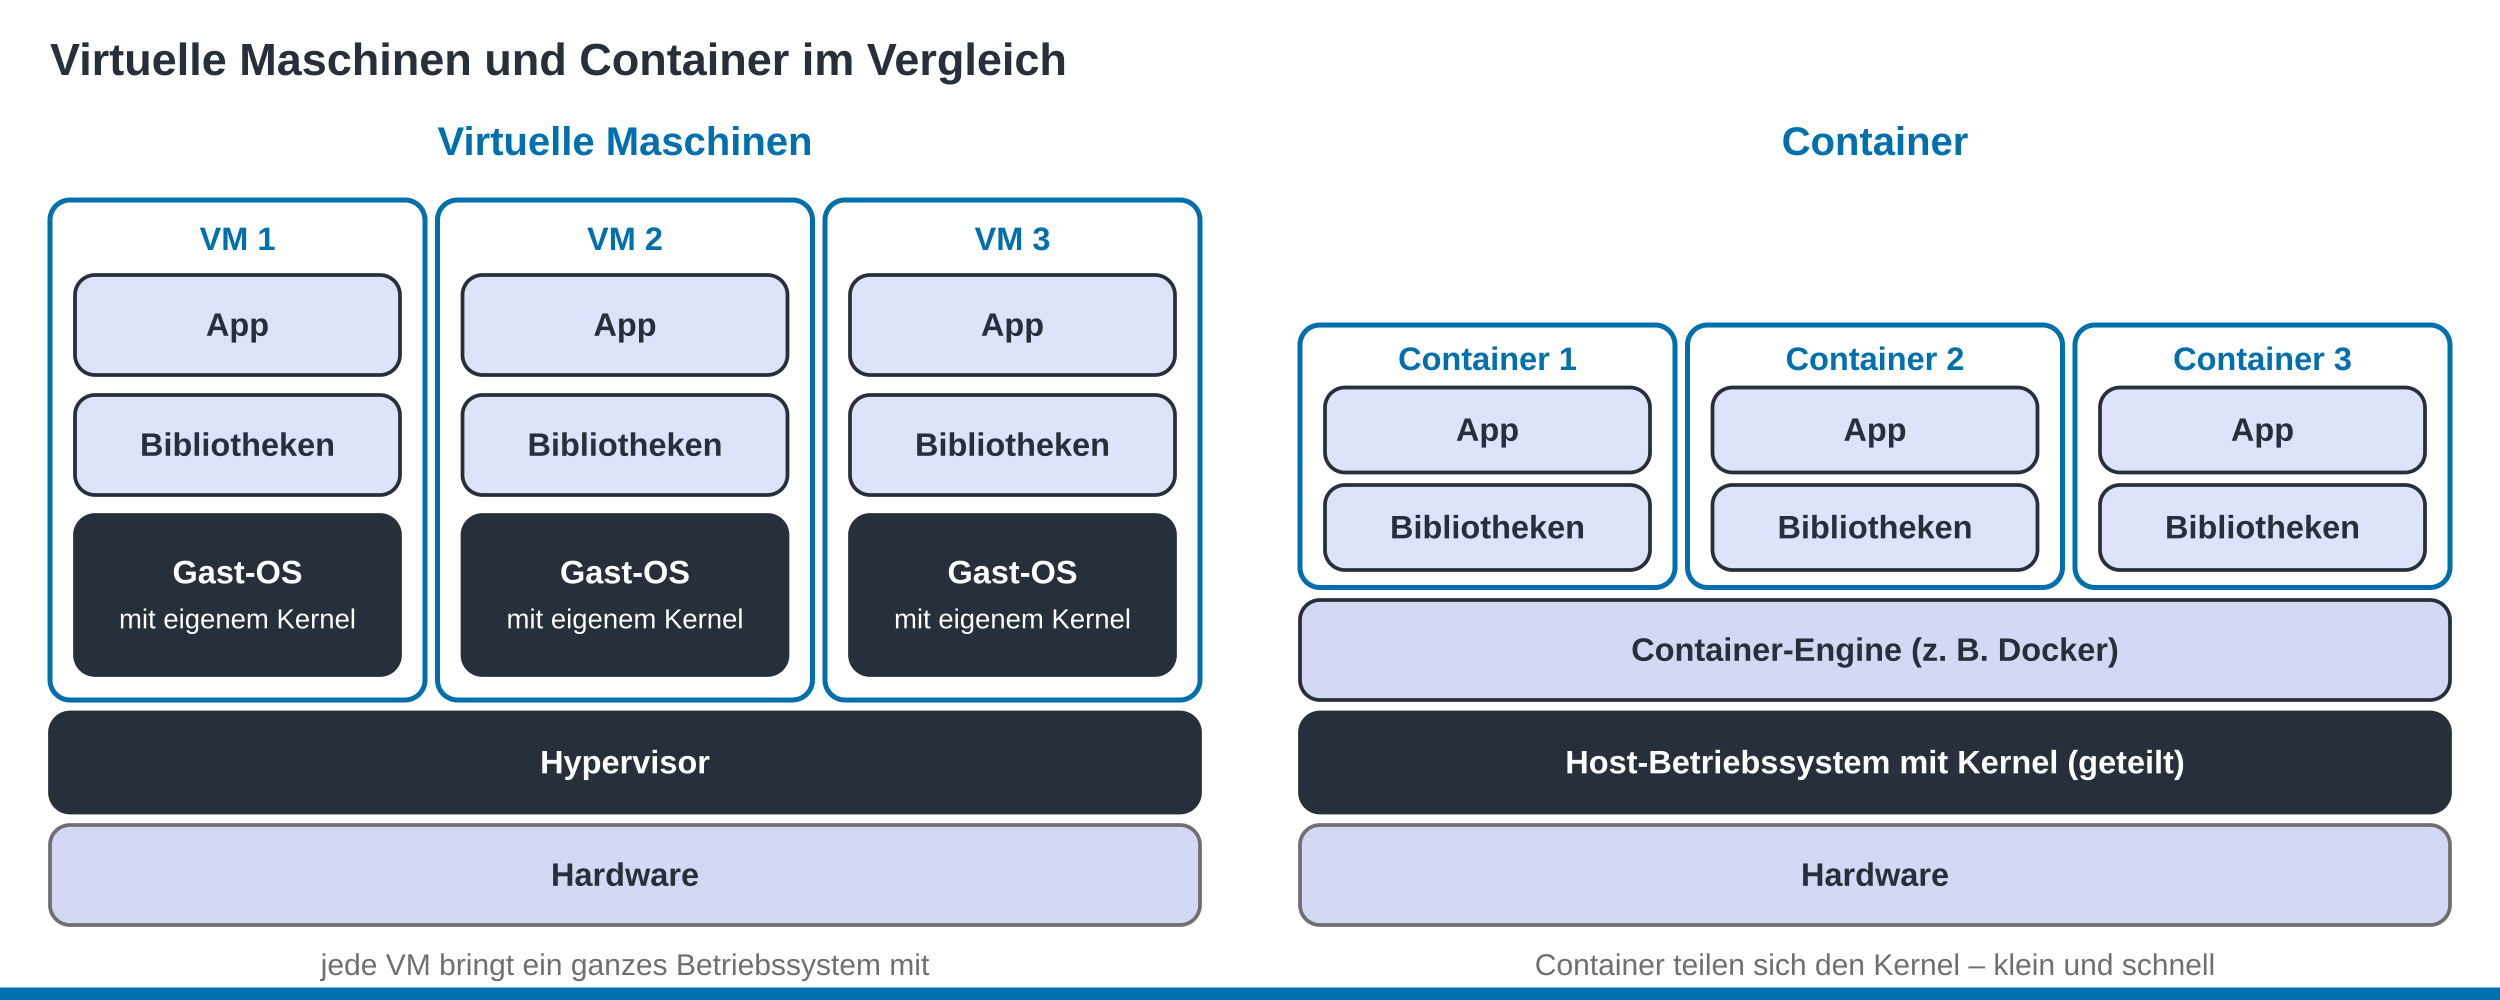
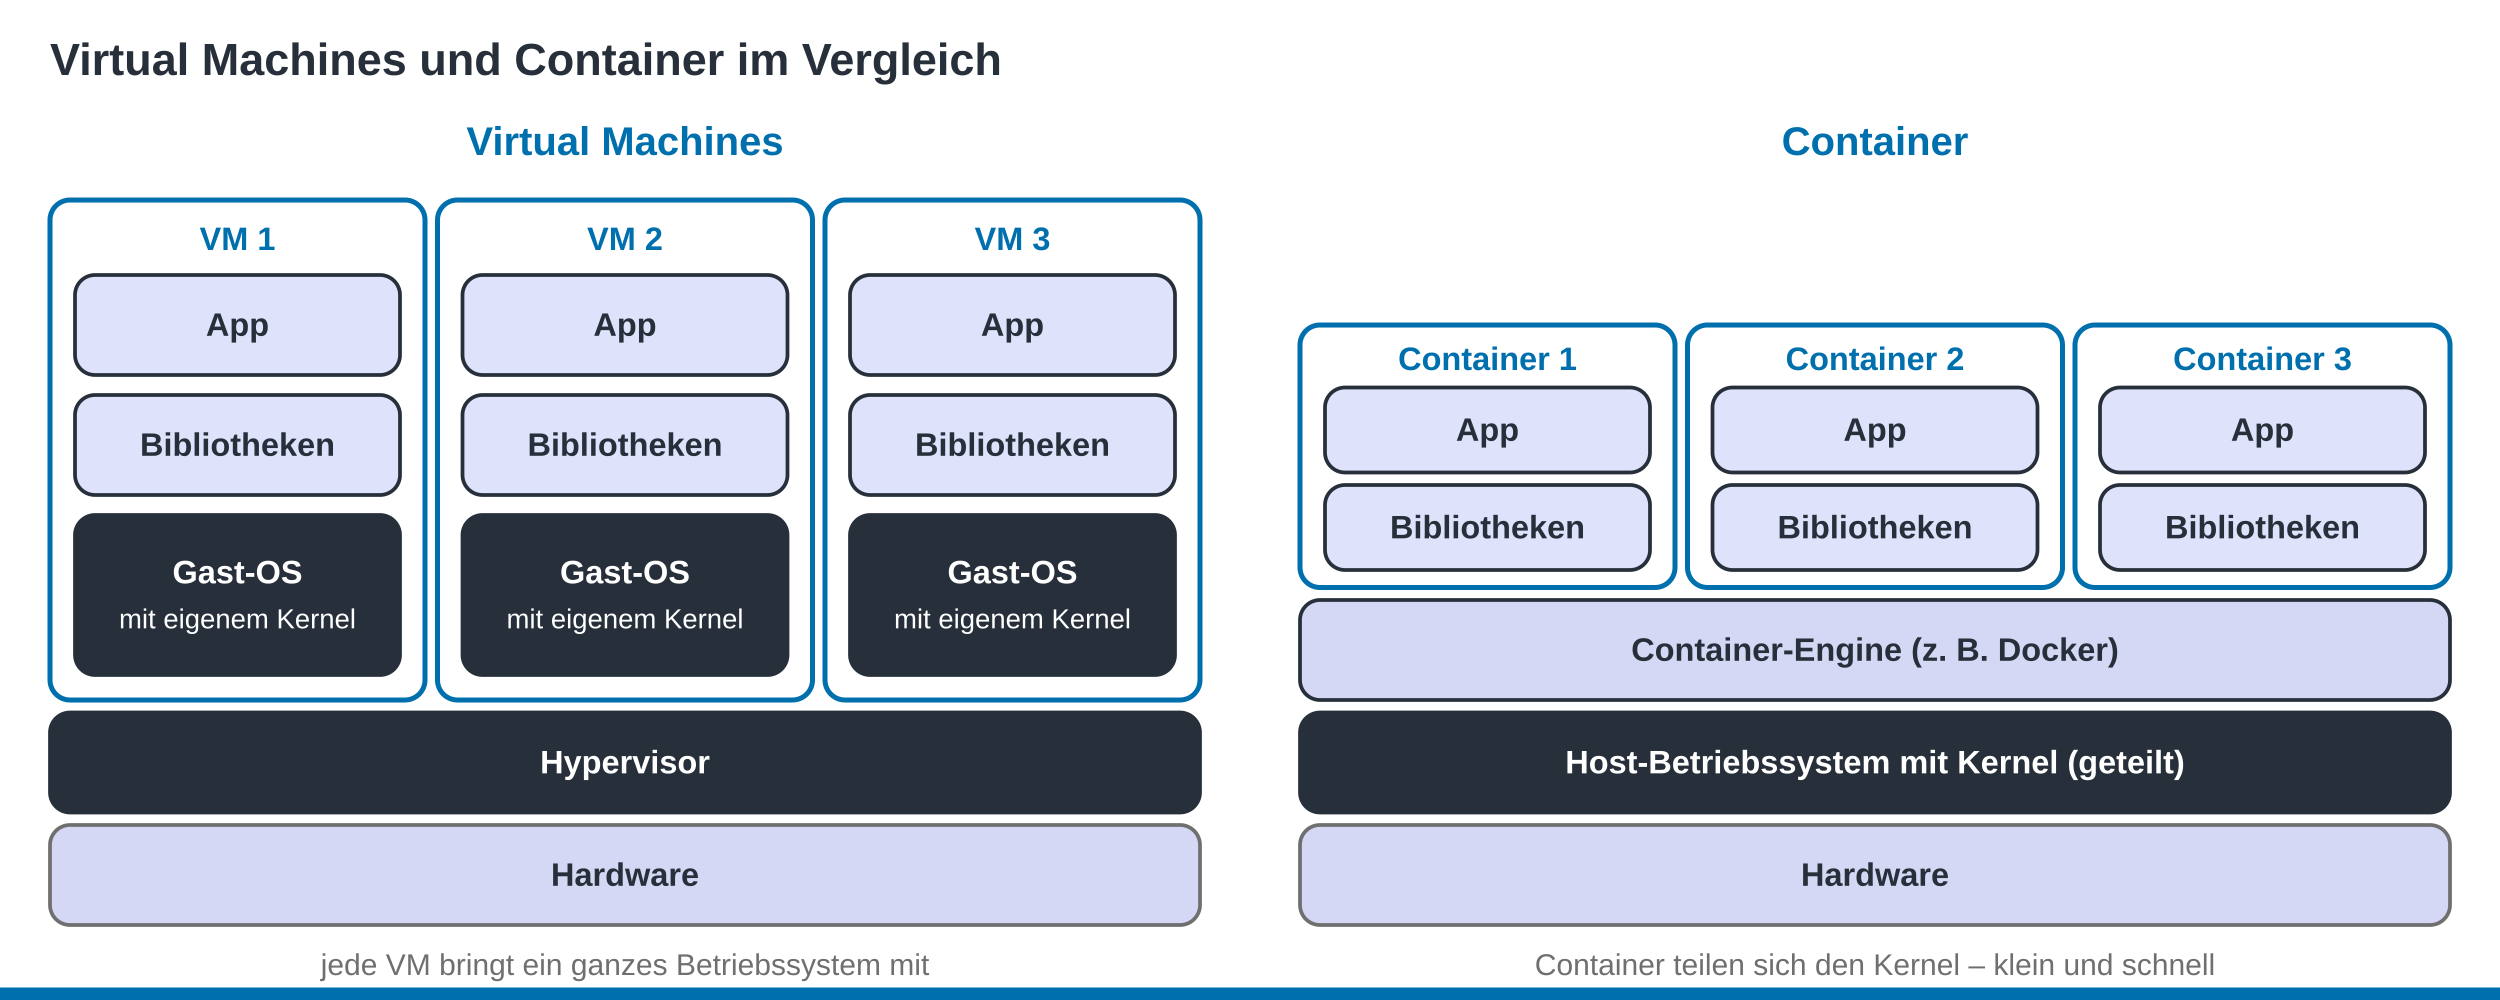
<svg xmlns="http://www.w3.org/2000/svg" viewBox="0 0 1000 400" width="1000" height="400" font-family="'Segoe UI', Arial, Helvetica, sans-serif" role="img" aria-label="Vergleich: VMs mit eigenem Betriebssystem, Container mit geteiltem Kernel">
  <defs>
    <marker id="aD" viewBox="0 0 10 10" refX="9" refY="5" markerWidth="7" markerHeight="7" orient="auto-start-reverse">
      <path d="M0 0 L10 5 L0 10 z" fill="#27303A" />
    </marker>
    <marker id="aB" viewBox="0 0 10 10" refX="9" refY="5" markerWidth="7" markerHeight="7" orient="auto-start-reverse">
      <path d="M0 0 L10 5 L0 10 z" fill="#006FAD" />
    </marker>
    <marker id="aO" viewBox="0 0 10 10" refX="9" refY="5" markerWidth="7" markerHeight="7" orient="auto-start-reverse">
      <path d="M0 0 L10 5 L0 10 z" fill="#2E7D32" />
    </marker>
    <marker id="aN" viewBox="0 0 10 10" refX="9" refY="5" markerWidth="7" markerHeight="7" orient="auto-start-reverse">
      <path d="M0 0 L10 5 L0 10 z" fill="#B3261E" />
    </marker>
    <marker id="aG" viewBox="0 0 10 10" refX="9" refY="5" markerWidth="7" markerHeight="7" orient="auto-start-reverse">
      <path d="M0 0 L10 5 L0 10 z" fill="#6F6F6F" />
    </marker>
  </defs>
  <rect width="1000" height="400" fill="#FFFFFF" />
  <rect x="0" y="395" width="1000" height="5" fill="#006FAD" />
-   <text x="20" y="30" font-size="18" fill="#27303A" font-weight="bold" text-anchor="start">Virtuelle Maschinen und Container im Vergleich</text>
-   <text x="250" y="62" font-size="16" fill="#006FAD" font-weight="bold" text-anchor="middle">Virtuelle Maschinen</text>
+   <text x="20" y="30" font-size="18" fill="#27303A" font-weight="bold" text-anchor="start">Virtual Machines und Container im Vergleich</text>
+   <text x="250" y="62" font-size="16" fill="#006FAD" font-weight="bold" text-anchor="middle">Virtual Machines</text>
  <rect x="20" y="330" width="460" height="40" rx="8" fill="#D5D8F4" stroke="#6F6F6F" stroke-width="1.5" />
  <text x="250.0" y="354.333" font-size="13" fill="#27303A" font-weight="bold" text-anchor="middle">Hardware</text>
  <text x="750" y="62" font-size="16" fill="#006FAD" font-weight="bold" text-anchor="middle">Container</text>
  <rect x="520" y="330" width="460" height="40" rx="8" fill="#D5D8F4" stroke="#6F6F6F" stroke-width="1.5" />
  <text x="750.0" y="354.333" font-size="13" fill="#27303A" font-weight="bold" text-anchor="middle">Hardware</text>
  <rect x="20" y="285" width="460" height="40" rx="8" fill="#27303A" stroke="#27303A" stroke-width="1.5" />
  <text x="250.0" y="309.333" font-size="13" fill="#FFFFFF" font-weight="bold" text-anchor="middle">Hypervisor</text>
  <rect x="20" y="80" width="150" height="200" rx="8" fill="#FFFFFF" stroke="#006FAD" stroke-width="2" />
  <text x="95" y="100" font-size="13" fill="#006FAD" font-weight="bold" text-anchor="middle">VM 1</text>
  <rect x="30" y="110" width="130" height="40" rx="8" fill="#DEE2FB" stroke="#27303A" stroke-width="1.5" />
  <text x="95.0" y="134.333" font-size="13" fill="#27303A" font-weight="bold" text-anchor="middle">App</text>
  <rect x="30" y="158" width="130" height="40" rx="8" fill="#DEE2FB" stroke="#27303A" stroke-width="1.5" />
  <text x="95.0" y="182.333" font-size="13" fill="#27303A" font-weight="bold" text-anchor="middle">Bibliotheken</text>
  <rect x="30" y="206" width="130" height="64" rx="8" fill="#27303A" stroke="#27303A" stroke-width="1.5" />
  <text x="95.0" y="233.333" font-size="13" fill="#FFFFFF" font-weight="bold" text-anchor="middle">Gast-OS</text>
  <text x="95.0" y="251.333" font-size="11" fill="#FFFFFF" font-weight="normal" text-anchor="middle">mit eigenem Kernel</text>
  <rect x="175" y="80" width="150" height="200" rx="8" fill="#FFFFFF" stroke="#006FAD" stroke-width="2" />
  <text x="250" y="100" font-size="13" fill="#006FAD" font-weight="bold" text-anchor="middle">VM 2</text>
  <rect x="185" y="110" width="130" height="40" rx="8" fill="#DEE2FB" stroke="#27303A" stroke-width="1.5" />
  <text x="250.0" y="134.333" font-size="13" fill="#27303A" font-weight="bold" text-anchor="middle">App</text>
  <rect x="185" y="158" width="130" height="40" rx="8" fill="#DEE2FB" stroke="#27303A" stroke-width="1.5" />
  <text x="250.0" y="182.333" font-size="13" fill="#27303A" font-weight="bold" text-anchor="middle">Bibliotheken</text>
  <rect x="185" y="206" width="130" height="64" rx="8" fill="#27303A" stroke="#27303A" stroke-width="1.5" />
  <text x="250.0" y="233.333" font-size="13" fill="#FFFFFF" font-weight="bold" text-anchor="middle">Gast-OS</text>
  <text x="250.0" y="251.333" font-size="11" fill="#FFFFFF" font-weight="normal" text-anchor="middle">mit eigenem Kernel</text>
  <rect x="330" y="80" width="150" height="200" rx="8" fill="#FFFFFF" stroke="#006FAD" stroke-width="2" />
  <text x="405" y="100" font-size="13" fill="#006FAD" font-weight="bold" text-anchor="middle">VM 3</text>
  <rect x="340" y="110" width="130" height="40" rx="8" fill="#DEE2FB" stroke="#27303A" stroke-width="1.5" />
  <text x="405.0" y="134.333" font-size="13" fill="#27303A" font-weight="bold" text-anchor="middle">App</text>
  <rect x="340" y="158" width="130" height="40" rx="8" fill="#DEE2FB" stroke="#27303A" stroke-width="1.5" />
  <text x="405.0" y="182.333" font-size="13" fill="#27303A" font-weight="bold" text-anchor="middle">Bibliotheken</text>
  <rect x="340" y="206" width="130" height="64" rx="8" fill="#27303A" stroke="#27303A" stroke-width="1.5" />
  <text x="405.0" y="233.333" font-size="13" fill="#FFFFFF" font-weight="bold" text-anchor="middle">Gast-OS</text>
  <text x="405.0" y="251.333" font-size="11" fill="#FFFFFF" font-weight="normal" text-anchor="middle">mit eigenem Kernel</text>
  <rect x="520" y="285" width="460" height="40" rx="8" fill="#27303A" stroke="#27303A" stroke-width="1.5" />
  <text x="750.0" y="309.333" font-size="13" fill="#FFFFFF" font-weight="bold" text-anchor="middle">Host-Betriebssystem mit Kernel (geteilt)</text>
  <rect x="520" y="240" width="460" height="40" rx="8" fill="#D5D8F4" stroke="#27303A" stroke-width="1.5" />
  <text x="750.0" y="264.333" font-size="13" fill="#27303A" font-weight="bold" text-anchor="middle">Container-Engine (z. B. Docker)</text>
  <rect x="520" y="130" width="150" height="105" rx="8" fill="#FFFFFF" stroke="#006FAD" stroke-width="2" />
  <text x="595" y="148" font-size="13" fill="#006FAD" font-weight="bold" text-anchor="middle">Container 1</text>
  <rect x="530" y="155" width="130" height="34" rx="8" fill="#DEE2FB" stroke="#27303A" stroke-width="1.5" />
  <text x="595.0" y="176.333" font-size="13" fill="#27303A" font-weight="bold" text-anchor="middle">App</text>
  <rect x="530" y="194" width="130" height="34" rx="8" fill="#DEE2FB" stroke="#27303A" stroke-width="1.5" />
  <text x="595.0" y="215.333" font-size="13" fill="#27303A" font-weight="bold" text-anchor="middle">Bibliotheken</text>
  <rect x="675" y="130" width="150" height="105" rx="8" fill="#FFFFFF" stroke="#006FAD" stroke-width="2" />
  <text x="750" y="148" font-size="13" fill="#006FAD" font-weight="bold" text-anchor="middle">Container 2</text>
  <rect x="685" y="155" width="130" height="34" rx="8" fill="#DEE2FB" stroke="#27303A" stroke-width="1.5" />
  <text x="750.0" y="176.333" font-size="13" fill="#27303A" font-weight="bold" text-anchor="middle">App</text>
  <rect x="685" y="194" width="130" height="34" rx="8" fill="#DEE2FB" stroke="#27303A" stroke-width="1.5" />
  <text x="750.0" y="215.333" font-size="13" fill="#27303A" font-weight="bold" text-anchor="middle">Bibliotheken</text>
  <rect x="830" y="130" width="150" height="105" rx="8" fill="#FFFFFF" stroke="#006FAD" stroke-width="2" />
  <text x="905" y="148" font-size="13" fill="#006FAD" font-weight="bold" text-anchor="middle">Container 3</text>
  <rect x="840" y="155" width="130" height="34" rx="8" fill="#DEE2FB" stroke="#27303A" stroke-width="1.5" />
  <text x="905.0" y="176.333" font-size="13" fill="#27303A" font-weight="bold" text-anchor="middle">App</text>
  <rect x="840" y="194" width="130" height="34" rx="8" fill="#DEE2FB" stroke="#27303A" stroke-width="1.5" />
  <text x="905.0" y="215.333" font-size="13" fill="#27303A" font-weight="bold" text-anchor="middle">Bibliotheken</text>
  <text x="250" y="390" font-size="12" fill="#6F6F6F" font-weight="normal" text-anchor="middle">jede VM bringt ein ganzes Betriebssystem mit</text>
  <text x="750" y="390" font-size="12" fill="#6F6F6F" font-weight="normal" text-anchor="middle">Container teilen sich den Kernel – klein und schnell</text>
</svg>
